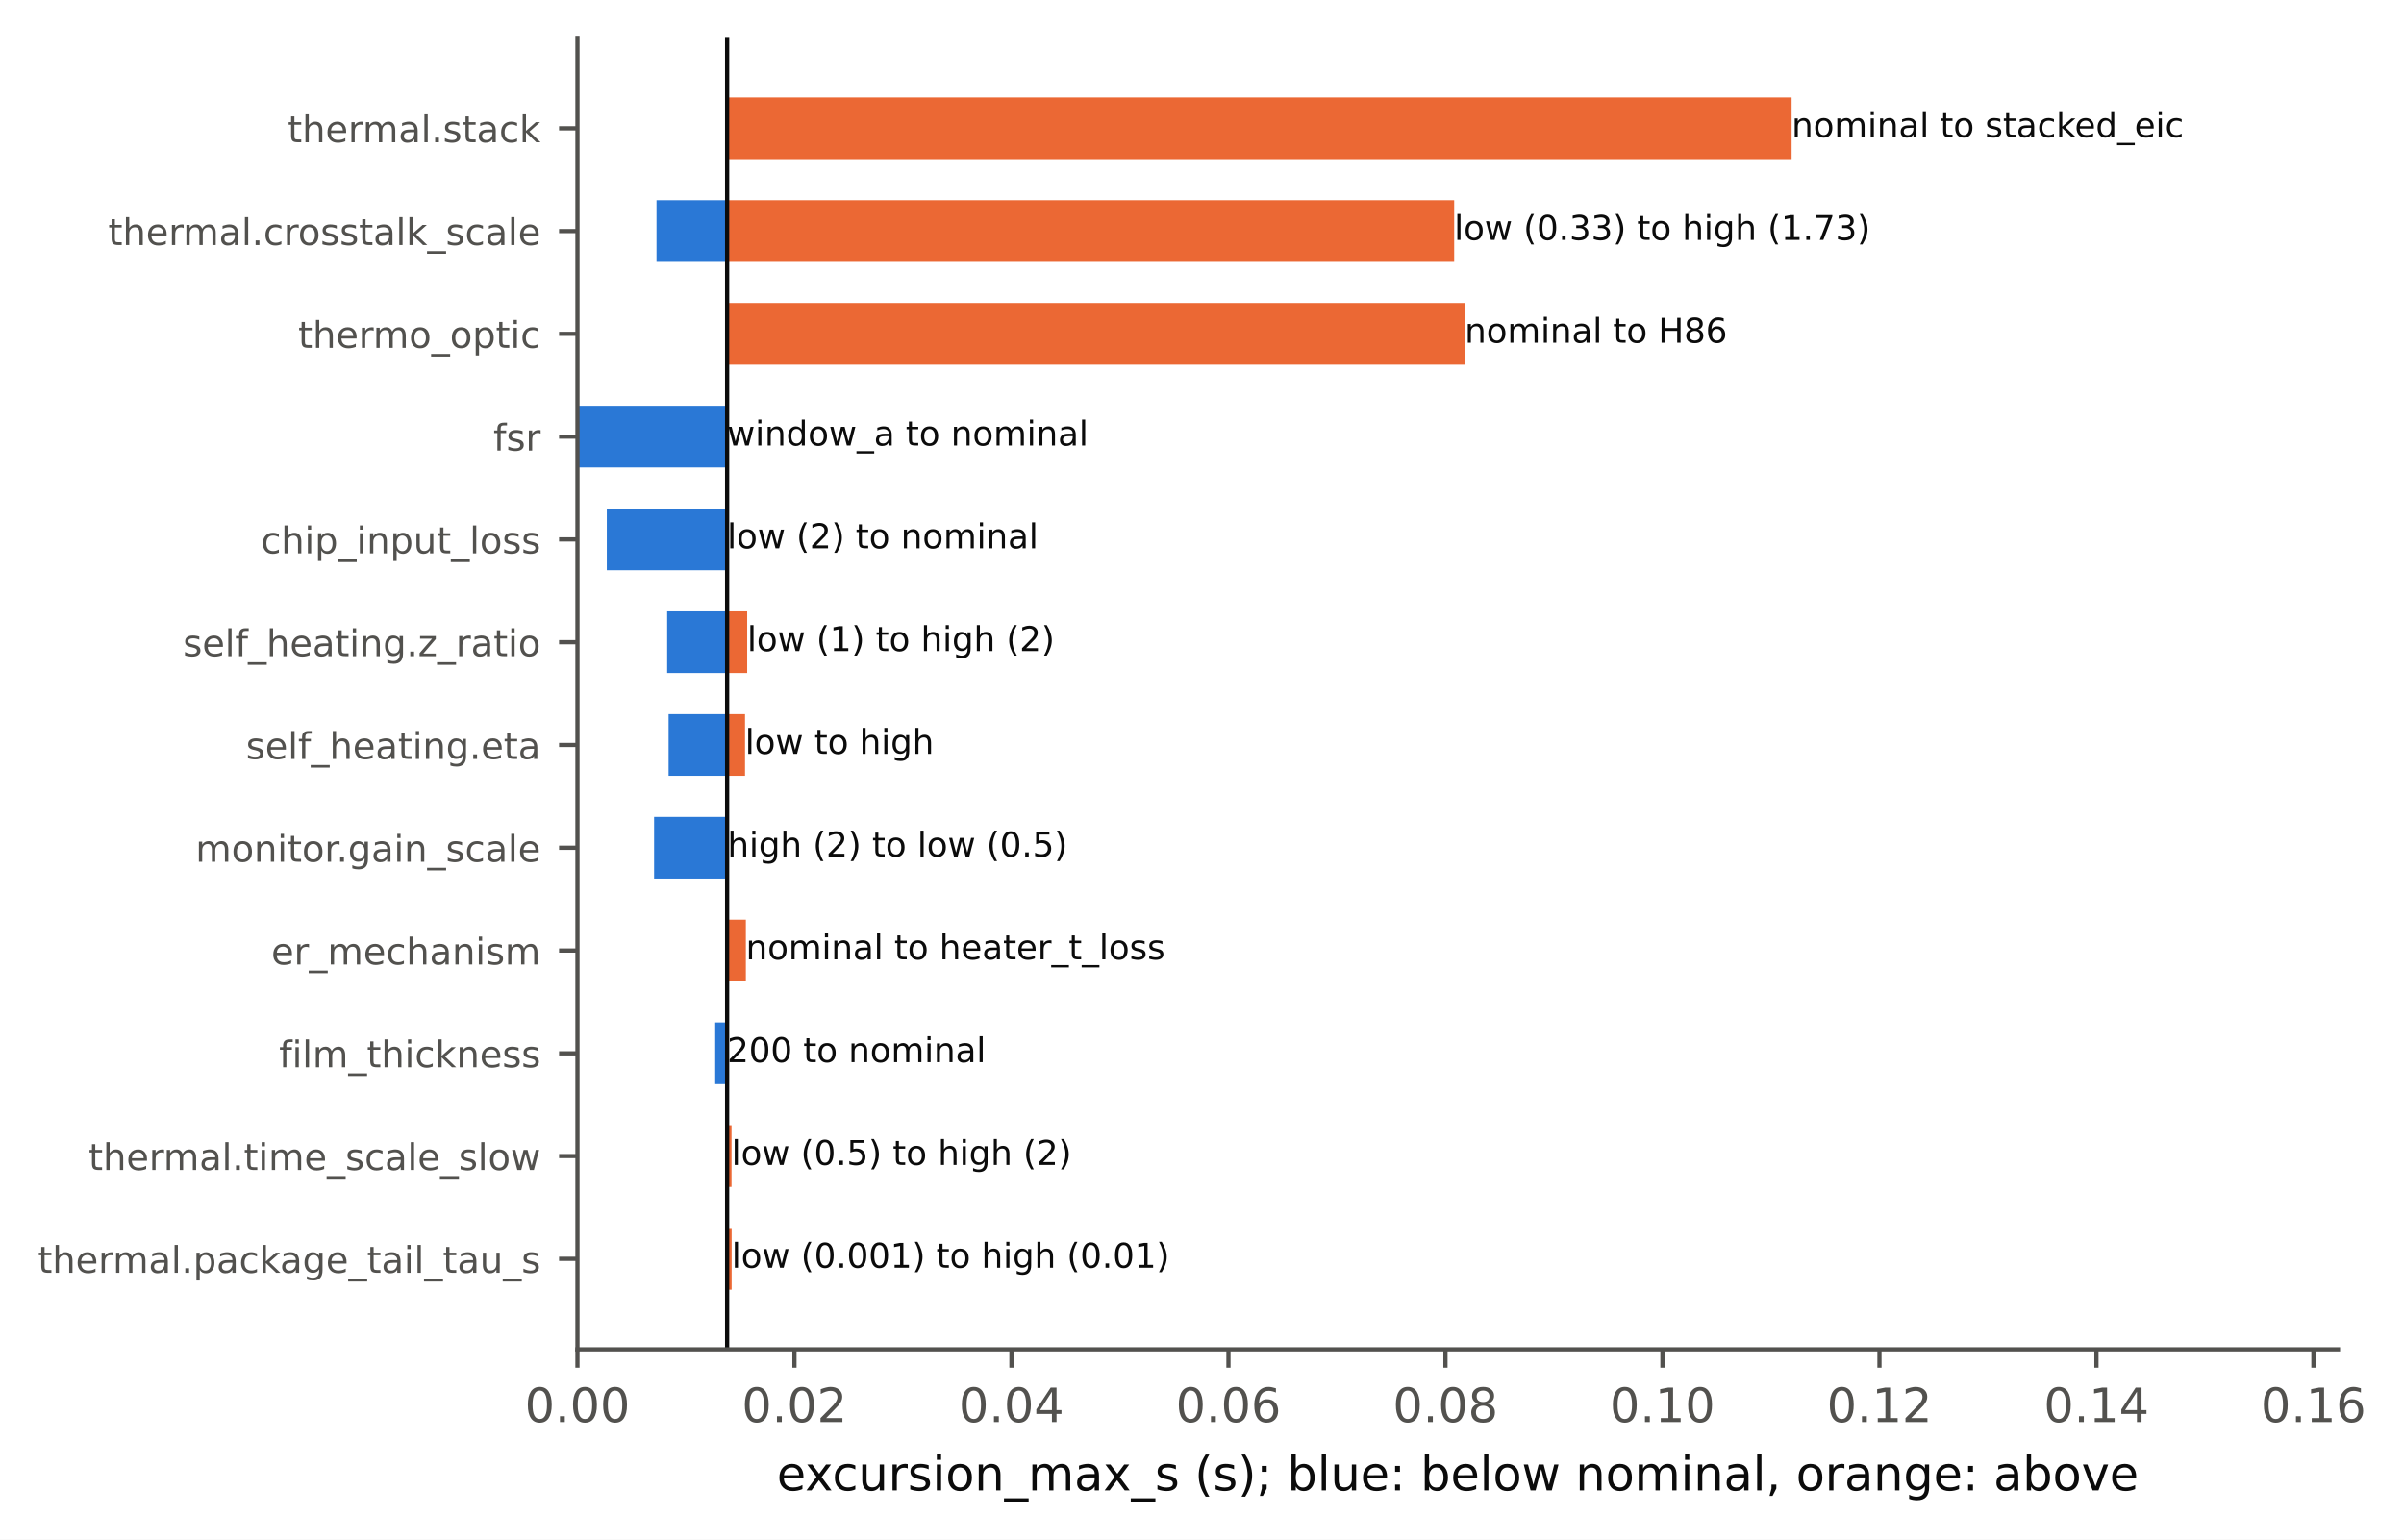
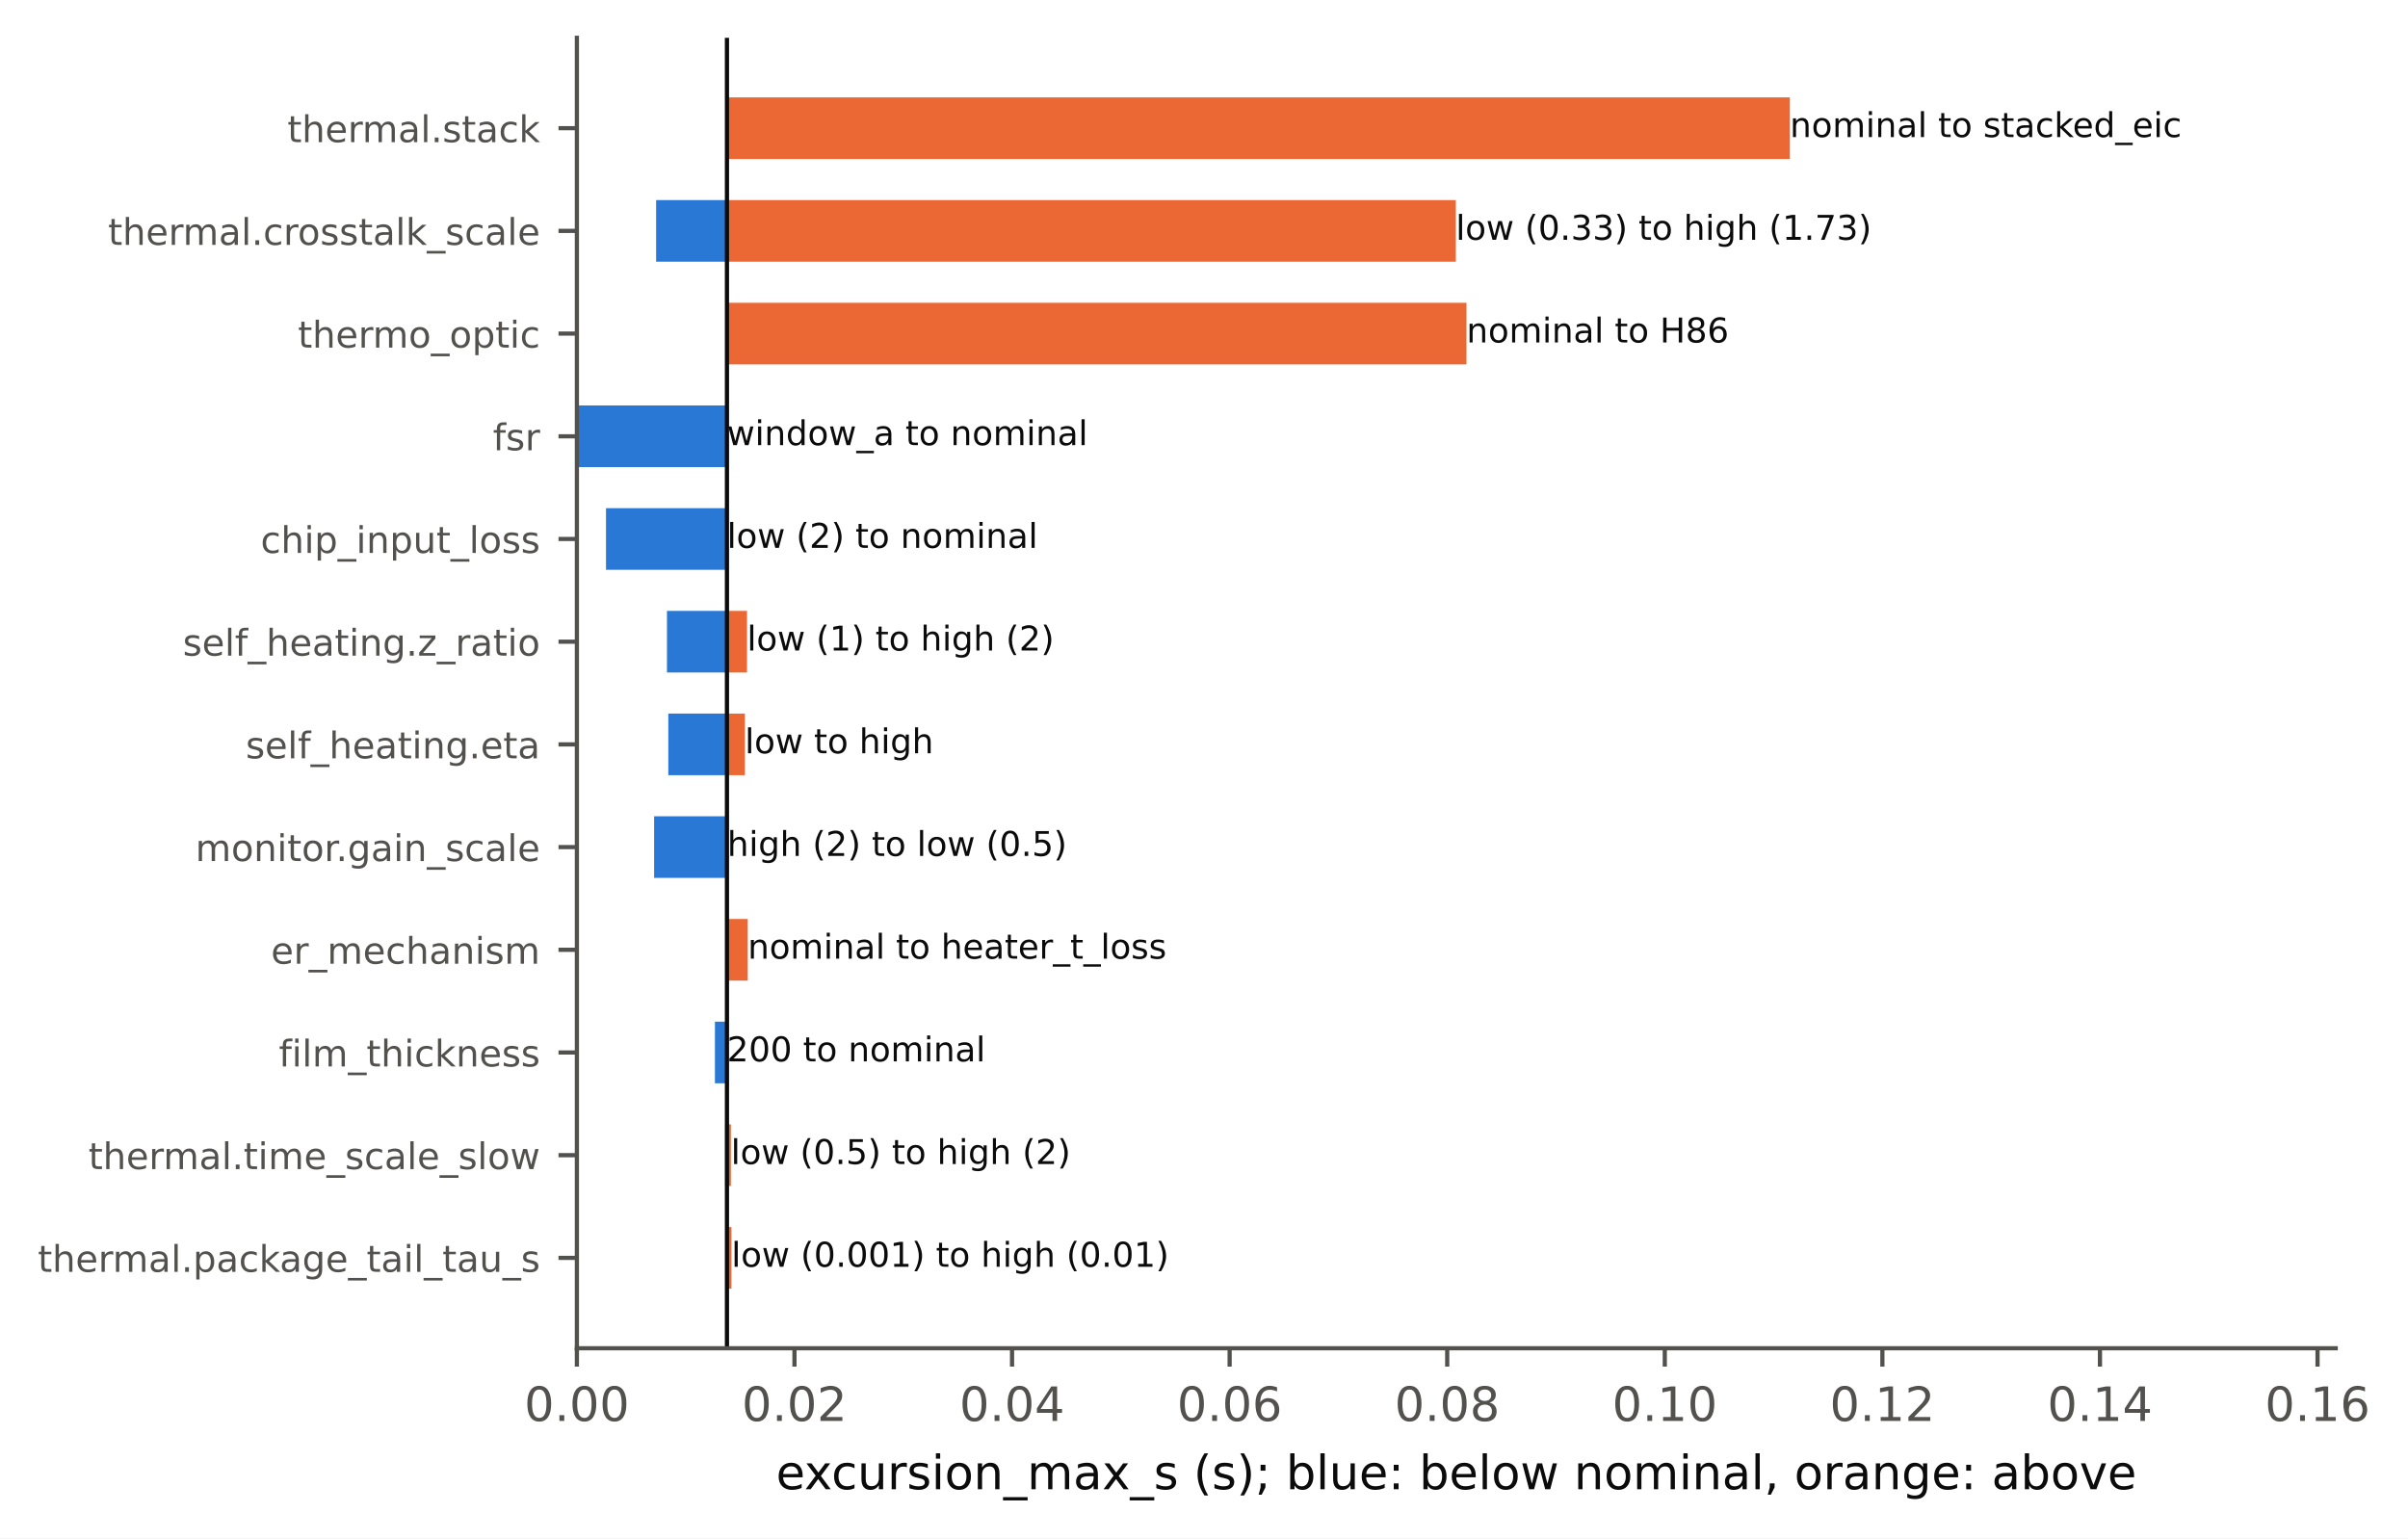
- <svg xmlns="http://www.w3.org/2000/svg" xmlns:xlink="http://www.w3.org/1999/xlink" width="457.169pt" height="292.881pt" viewBox="0 0 457.169 292.881" version="1.1">
+ <svg xmlns="http://www.w3.org/2000/svg" xmlns:xlink="http://www.w3.org/1999/xlink" width="458.377pt" height="292.881pt" viewBox="0 0 458.377 292.881" version="1.1">
  <defs>
    <style type="text/css">*{stroke-linejoin: round; stroke-linecap: butt}</style>
  </defs>
  <g id="figure_1">
    <g id="patch_1">
-       <path d="M 0 292.881  L 457.169 292.881  L 457.169 0  L 0 0  z " style="fill: #ffffff" />
+       <path d="M 0 292.881  L 458.377 292.881  L 458.377 0  L 0 0  z " style="fill: #ffffff" />
    </g>
    <g id="axes_1">
      <g id="patch_2">
        <path d="M 109.815 256.68  L 444.615 256.68  L 444.615 7.2  L 109.815 7.2  z " style="fill: #ffffff" />
      </g>
      <g id="patch_3">
-         <path d="M 138.278 18.54  L 138.278 18.54  L 138.278 30.271  L 138.278 30.271  z " clip-path="url(#p7b5e3cdd35)" style="fill: #2a78d6" />
+         <path d="M 138.38 18.54  L 138.38 18.54  L 138.38 30.271  L 138.38 30.271  z " clip-path="url(#p7b5e3cdd35)" style="fill: #2a78d6" />
      </g>
      <g id="patch_4">
-         <path d="M 138.278 18.54  L 340.711 18.54  L 340.711 30.271  L 138.278 30.271  z " clip-path="url(#p7b5e3cdd35)" style="fill: #eb6834" />
+         <path d="M 138.38 18.54  L 340.711 18.54  L 340.711 30.271  L 138.38 30.271  z " clip-path="url(#p7b5e3cdd35)" style="fill: #eb6834" />
      </g>
      <g id="patch_5">
-         <path d="M 124.848 38.092  L 138.278 38.092  L 138.278 49.823  L 124.848 49.823  z " clip-path="url(#p7b5e3cdd35)" style="fill: #2a78d6" />
+         <path d="M 124.897 38.092  L 138.38 38.092  L 138.38 49.823  L 124.897 49.823  z " clip-path="url(#p7b5e3cdd35)" style="fill: #2a78d6" />
      </g>
      <g id="patch_6">
-         <path d="M 138.278 38.092  L 276.541 38.092  L 276.541 49.823  L 138.278 49.823  z " clip-path="url(#p7b5e3cdd35)" style="fill: #eb6834" />
+         <path d="M 138.38 38.092  L 277.112 38.092  L 277.112 49.823  L 138.38 49.823  z " clip-path="url(#p7b5e3cdd35)" style="fill: #eb6834" />
      </g>
      <g id="patch_7">
-         <path d="M 138.278 57.643  L 138.278 57.643  L 138.278 69.374  L 138.278 69.374  z " clip-path="url(#p7b5e3cdd35)" style="fill: #2a78d6" />
+         <path d="M 138.38 57.643  L 138.38 57.643  L 138.38 69.374  L 138.38 69.374  z " clip-path="url(#p7b5e3cdd35)" style="fill: #2a78d6" />
      </g>
      <g id="patch_8">
-         <path d="M 138.278 57.643  L 278.543 57.643  L 278.543 69.374  L 138.278 69.374  z " clip-path="url(#p7b5e3cdd35)" style="fill: #eb6834" />
+         <path d="M 138.38 57.643  L 279.152 57.643  L 279.152 69.374  L 138.38 69.374  z " clip-path="url(#p7b5e3cdd35)" style="fill: #eb6834" />
      </g>
      <g id="patch_9">
-         <path d="M 109.815 77.195  L 138.278 77.195  L 138.278 88.926  L 109.815 88.926  z " clip-path="url(#p7b5e3cdd35)" style="fill: #2a78d6" />
+         <path d="M 109.815 77.195  L 138.38 77.195  L 138.38 88.926  L 109.815 88.926  z " clip-path="url(#p7b5e3cdd35)" style="fill: #2a78d6" />
      </g>
      <g id="patch_10">
-         <path d="M 138.278 77.195  L 138.278 77.195  L 138.278 88.926  L 138.278 88.926  z " clip-path="url(#p7b5e3cdd35)" style="fill: #eb6834" />
+         <path d="M 138.38 77.195  L 138.38 77.195  L 138.38 88.926  L 138.38 88.926  z " clip-path="url(#p7b5e3cdd35)" style="fill: #eb6834" />
      </g>
      <g id="patch_11">
-         <path d="M 115.396 96.747  L 138.278 96.747  L 138.278 108.478  L 115.396 108.478  z " clip-path="url(#p7b5e3cdd35)" style="fill: #2a78d6" />
+         <path d="M 115.358 96.747  L 138.38 96.747  L 138.38 108.478  L 115.358 108.478  z " clip-path="url(#p7b5e3cdd35)" style="fill: #2a78d6" />
      </g>
      <g id="patch_12">
-         <path d="M 138.278 96.747  L 138.278 96.747  L 138.278 108.478  L 138.278 108.478  z " clip-path="url(#p7b5e3cdd35)" style="fill: #eb6834" />
+         <path d="M 138.38 96.747  L 138.38 96.747  L 138.38 108.478  L 138.38 108.478  z " clip-path="url(#p7b5e3cdd35)" style="fill: #eb6834" />
      </g>
      <g id="patch_13">
-         <path d="M 126.876 116.299  L 138.278 116.299  L 138.278 128.03  L 126.876 128.03  z " clip-path="url(#p7b5e3cdd35)" style="fill: #2a78d6" />
+         <path d="M 126.962 116.299  L 138.38 116.299  L 138.38 128.03  L 126.962 128.03  z " clip-path="url(#p7b5e3cdd35)" style="fill: #2a78d6" />
      </g>
      <g id="patch_14">
-         <path d="M 138.278 116.299  L 142.091 116.299  L 142.091 128.03  L 138.278 128.03  z " clip-path="url(#p7b5e3cdd35)" style="fill: #eb6834" />
+         <path d="M 138.38 116.299  L 142.195 116.299  L 142.195 128.03  L 138.38 128.03  z " clip-path="url(#p7b5e3cdd35)" style="fill: #eb6834" />
      </g>
      <g id="patch_15">
-         <path d="M 127.149 135.85  L 138.278 135.85  L 138.278 147.581  L 127.149 147.581  z " clip-path="url(#p7b5e3cdd35)" style="fill: #2a78d6" />
+         <path d="M 127.214 135.85  L 138.38 135.85  L 138.38 147.581  L 127.214 147.581  z " clip-path="url(#p7b5e3cdd35)" style="fill: #2a78d6" />
      </g>
      <g id="patch_16">
-         <path d="M 138.278 135.85  L 141.683 135.85  L 141.683 147.581  L 138.278 147.581  z " clip-path="url(#p7b5e3cdd35)" style="fill: #eb6834" />
+         <path d="M 138.38 135.85  L 141.787 135.85  L 141.787 147.581  L 138.38 147.581  z " clip-path="url(#p7b5e3cdd35)" style="fill: #eb6834" />
      </g>
      <g id="patch_17">
-         <path d="M 124.39 155.402  L 138.278 155.402  L 138.278 167.133  L 124.39 167.133  z " clip-path="url(#p7b5e3cdd35)" style="fill: #2a78d6" />
+         <path d="M 124.516 155.402  L 138.38 155.402  L 138.38 167.133  L 124.516 167.133  z " clip-path="url(#p7b5e3cdd35)" style="fill: #2a78d6" />
      </g>
      <g id="patch_18">
-         <path d="M 138.278 155.402  L 138.334 155.402  L 138.334 167.133  L 138.278 167.133  z " clip-path="url(#p7b5e3cdd35)" style="fill: #eb6834" />
+         <path d="M 138.38 155.402  L 138.422 155.402  L 138.422 167.133  L 138.38 167.133  z " clip-path="url(#p7b5e3cdd35)" style="fill: #eb6834" />
      </g>
      <g id="patch_19">
-         <path d="M 138.278 174.954  L 138.278 174.954  L 138.278 186.685  L 138.278 186.685  z " clip-path="url(#p7b5e3cdd35)" style="fill: #2a78d6" />
+         <path d="M 138.38 174.954  L 138.38 174.954  L 138.38 186.685  L 138.38 186.685  z " clip-path="url(#p7b5e3cdd35)" style="fill: #2a78d6" />
      </g>
      <g id="patch_20">
-         <path d="M 138.278 174.954  L 141.84 174.954  L 141.84 186.685  L 138.278 186.685  z " clip-path="url(#p7b5e3cdd35)" style="fill: #eb6834" />
+         <path d="M 138.38 174.954  L 142.336 174.954  L 142.336 186.685  L 138.38 186.685  z " clip-path="url(#p7b5e3cdd35)" style="fill: #eb6834" />
      </g>
      <g id="patch_21">
-         <path d="M 136.011 194.506  L 138.278 194.506  L 138.278 206.237  L 136.011 206.237  z " clip-path="url(#p7b5e3cdd35)" style="fill: #2a78d6" />
+         <path d="M 136.09 194.506  L 138.38 194.506  L 138.38 206.237  L 136.09 206.237  z " clip-path="url(#p7b5e3cdd35)" style="fill: #2a78d6" />
      </g>
      <g id="patch_22">
-         <path d="M 138.278 194.506  L 138.278 194.506  L 138.278 206.237  L 138.278 206.237  z " clip-path="url(#p7b5e3cdd35)" style="fill: #eb6834" />
+         <path d="M 138.38 194.506  L 138.38 194.506  L 138.38 206.237  L 138.38 206.237  z " clip-path="url(#p7b5e3cdd35)" style="fill: #eb6834" />
      </g>
      <g id="patch_23">
-         <path d="M 137.926 214.057  L 138.278 214.057  L 138.278 225.788  L 137.926 225.788  z " clip-path="url(#p7b5e3cdd35)" style="fill: #2a78d6" />
+         <path d="M 138.045 214.057  L 138.38 214.057  L 138.38 225.788  L 138.045 225.788  z " clip-path="url(#p7b5e3cdd35)" style="fill: #2a78d6" />
      </g>
      <g id="patch_24">
-         <path d="M 138.278 214.057  L 139.114 214.057  L 139.114 225.788  L 138.278 225.788  z " clip-path="url(#p7b5e3cdd35)" style="fill: #eb6834" />
+         <path d="M 138.38 214.057  L 139.13 214.057  L 139.13 225.788  L 138.38 225.788  z " clip-path="url(#p7b5e3cdd35)" style="fill: #eb6834" />
      </g>
      <g id="patch_25">
-         <path d="M 138.157 233.609  L 138.278 233.609  L 138.278 245.34  L 138.157 245.34  z " clip-path="url(#p7b5e3cdd35)" style="fill: #2a78d6" />
+         <path d="M 138.244 233.609  L 138.38 233.609  L 138.38 245.34  L 138.244 245.34  z " clip-path="url(#p7b5e3cdd35)" style="fill: #2a78d6" />
      </g>
      <g id="patch_26">
-         <path d="M 138.278 233.609  L 139.135 233.609  L 139.135 245.34  L 138.278 245.34  z " clip-path="url(#p7b5e3cdd35)" style="fill: #eb6834" />
+         <path d="M 138.38 233.609  L 139.23 233.609  L 139.23 245.34  L 138.38 245.34  z " clip-path="url(#p7b5e3cdd35)" style="fill: #eb6834" />
      </g>
      <g id="matplotlib.axis_1">
        <g id="xtick_1">
          <g id="line2d_1">
            <defs>
              <path id="mea197eaf9c" d="M 0 0  L 0 3.5  " style="stroke: #52514e; stroke-width: 0.8" />
            </defs>
            <g>
              <use xlink:href="#mea197eaf9c" x="109.815" y="256.68" style="fill: #52514e; stroke: #52514e; stroke-width: 0.8" />
            </g>
          </g>
          <g id="text_1">
            <text style="font-size: 9px; font-family: 'DejaVu Sans', 'Bitstream Vera Sans', 'Computer Modern Sans Serif', 'Lucida Grande', 'Verdana', 'Geneva', 'Lucid', 'Arial', 'Helvetica', 'Avant Garde', sans-serif; text-anchor: middle; fill: #52514e" x="109.815" y="270.518" transform="rotate(-0 109.8145 270.5179)">0.00</text>
          </g>
        </g>
        <g id="xtick_2">
          <g id="line2d_2">
            <g>
-               <use xlink:href="#mea197eaf9c" x="151.081" y="256.68" style="fill: #52514e; stroke: #52514e; stroke-width: 0.8" />
+               <use xlink:href="#mea197eaf9c" x="151.232" y="256.68" style="fill: #52514e; stroke: #52514e; stroke-width: 0.8" />
            </g>
          </g>
          <g id="text_2">
-             <text style="font-size: 9px; font-family: 'DejaVu Sans', 'Bitstream Vera Sans', 'Computer Modern Sans Serif', 'Lucida Grande', 'Verdana', 'Geneva', 'Lucid', 'Arial', 'Helvetica', 'Avant Garde', sans-serif; text-anchor: middle; fill: #52514e" x="151.081" y="270.518" transform="rotate(-0 151.0814 270.5179)">0.02</text>
+             <text style="font-size: 9px; font-family: 'DejaVu Sans', 'Bitstream Vera Sans', 'Computer Modern Sans Serif', 'Lucida Grande', 'Verdana', 'Geneva', 'Lucid', 'Arial', 'Helvetica', 'Avant Garde', sans-serif; text-anchor: middle; fill: #52514e" x="151.232" y="270.518" transform="rotate(-0 151.2324 270.5179)">0.02</text>
          </g>
        </g>
        <g id="xtick_3">
          <g id="line2d_3">
            <g>
-               <use xlink:href="#mea197eaf9c" x="192.348" y="256.68" style="fill: #52514e; stroke: #52514e; stroke-width: 0.8" />
+               <use xlink:href="#mea197eaf9c" x="192.65" y="256.68" style="fill: #52514e; stroke: #52514e; stroke-width: 0.8" />
            </g>
          </g>
          <g id="text_3">
-             <text style="font-size: 9px; font-family: 'DejaVu Sans', 'Bitstream Vera Sans', 'Computer Modern Sans Serif', 'Lucida Grande', 'Verdana', 'Geneva', 'Lucid', 'Arial', 'Helvetica', 'Avant Garde', sans-serif; text-anchor: middle; fill: #52514e" x="192.348" y="270.518" transform="rotate(-0 192.3483 270.5179)">0.04</text>
+             <text style="font-size: 9px; font-family: 'DejaVu Sans', 'Bitstream Vera Sans', 'Computer Modern Sans Serif', 'Lucida Grande', 'Verdana', 'Geneva', 'Lucid', 'Arial', 'Helvetica', 'Avant Garde', sans-serif; text-anchor: middle; fill: #52514e" x="192.65" y="270.518" transform="rotate(-0 192.6503 270.5179)">0.04</text>
          </g>
        </g>
        <g id="xtick_4">
          <g id="line2d_4">
            <g>
-               <use xlink:href="#mea197eaf9c" x="233.615" y="256.68" style="fill: #52514e; stroke: #52514e; stroke-width: 0.8" />
+               <use xlink:href="#mea197eaf9c" x="234.068" y="256.68" style="fill: #52514e; stroke: #52514e; stroke-width: 0.8" />
            </g>
          </g>
          <g id="text_4">
-             <text style="font-size: 9px; font-family: 'DejaVu Sans', 'Bitstream Vera Sans', 'Computer Modern Sans Serif', 'Lucida Grande', 'Verdana', 'Geneva', 'Lucid', 'Arial', 'Helvetica', 'Avant Garde', sans-serif; text-anchor: middle; fill: #52514e" x="233.615" y="270.518" transform="rotate(-0 233.6152 270.5179)">0.06</text>
+             <text style="font-size: 9px; font-family: 'DejaVu Sans', 'Bitstream Vera Sans', 'Computer Modern Sans Serif', 'Lucida Grande', 'Verdana', 'Geneva', 'Lucid', 'Arial', 'Helvetica', 'Avant Garde', sans-serif; text-anchor: middle; fill: #52514e" x="234.068" y="270.518" transform="rotate(-0 234.0683 270.5179)">0.06</text>
          </g>
        </g>
        <g id="xtick_5">
          <g id="line2d_5">
            <g>
-               <use xlink:href="#mea197eaf9c" x="274.882" y="256.68" style="fill: #52514e; stroke: #52514e; stroke-width: 0.8" />
+               <use xlink:href="#mea197eaf9c" x="275.486" y="256.68" style="fill: #52514e; stroke: #52514e; stroke-width: 0.8" />
            </g>
          </g>
          <g id="text_5">
-             <text style="font-size: 9px; font-family: 'DejaVu Sans', 'Bitstream Vera Sans', 'Computer Modern Sans Serif', 'Lucida Grande', 'Verdana', 'Geneva', 'Lucid', 'Arial', 'Helvetica', 'Avant Garde', sans-serif; text-anchor: middle; fill: #52514e" x="274.882" y="270.518" transform="rotate(-0 274.8821 270.5179)">0.08</text>
+             <text style="font-size: 9px; font-family: 'DejaVu Sans', 'Bitstream Vera Sans', 'Computer Modern Sans Serif', 'Lucida Grande', 'Verdana', 'Geneva', 'Lucid', 'Arial', 'Helvetica', 'Avant Garde', sans-serif; text-anchor: middle; fill: #52514e" x="275.486" y="270.518" transform="rotate(-0 275.4862 270.5179)">0.08</text>
          </g>
        </g>
        <g id="xtick_6">
          <g id="line2d_6">
            <g>
-               <use xlink:href="#mea197eaf9c" x="316.149" y="256.68" style="fill: #52514e; stroke: #52514e; stroke-width: 0.8" />
+               <use xlink:href="#mea197eaf9c" x="316.904" y="256.68" style="fill: #52514e; stroke: #52514e; stroke-width: 0.8" />
            </g>
          </g>
          <g id="text_6">
-             <text style="font-size: 9px; font-family: 'DejaVu Sans', 'Bitstream Vera Sans', 'Computer Modern Sans Serif', 'Lucida Grande', 'Verdana', 'Geneva', 'Lucid', 'Arial', 'Helvetica', 'Avant Garde', sans-serif; text-anchor: middle; fill: #52514e" x="316.149" y="270.518" transform="rotate(-0 316.149 270.5179)">0.10</text>
+             <text style="font-size: 9px; font-family: 'DejaVu Sans', 'Bitstream Vera Sans', 'Computer Modern Sans Serif', 'Lucida Grande', 'Verdana', 'Geneva', 'Lucid', 'Arial', 'Helvetica', 'Avant Garde', sans-serif; text-anchor: middle; fill: #52514e" x="316.904" y="270.518" transform="rotate(-0 316.9041 270.5179)">0.10</text>
          </g>
        </g>
        <g id="xtick_7">
          <g id="line2d_7">
            <g>
-               <use xlink:href="#mea197eaf9c" x="357.416" y="256.68" style="fill: #52514e; stroke: #52514e; stroke-width: 0.8" />
+               <use xlink:href="#mea197eaf9c" x="358.322" y="256.68" style="fill: #52514e; stroke: #52514e; stroke-width: 0.8" />
            </g>
          </g>
          <g id="text_7">
-             <text style="font-size: 9px; font-family: 'DejaVu Sans', 'Bitstream Vera Sans', 'Computer Modern Sans Serif', 'Lucida Grande', 'Verdana', 'Geneva', 'Lucid', 'Arial', 'Helvetica', 'Avant Garde', sans-serif; text-anchor: middle; fill: #52514e" x="357.416" y="270.518" transform="rotate(-0 357.4159 270.5179)">0.12</text>
+             <text style="font-size: 9px; font-family: 'DejaVu Sans', 'Bitstream Vera Sans', 'Computer Modern Sans Serif', 'Lucida Grande', 'Verdana', 'Geneva', 'Lucid', 'Arial', 'Helvetica', 'Avant Garde', sans-serif; text-anchor: middle; fill: #52514e" x="358.322" y="270.518" transform="rotate(-0 358.322 270.5179)">0.12</text>
          </g>
        </g>
        <g id="xtick_8">
          <g id="line2d_8">
            <g>
-               <use xlink:href="#mea197eaf9c" x="398.683" y="256.68" style="fill: #52514e; stroke: #52514e; stroke-width: 0.8" />
+               <use xlink:href="#mea197eaf9c" x="399.74" y="256.68" style="fill: #52514e; stroke: #52514e; stroke-width: 0.8" />
            </g>
          </g>
          <g id="text_8">
-             <text style="font-size: 9px; font-family: 'DejaVu Sans', 'Bitstream Vera Sans', 'Computer Modern Sans Serif', 'Lucida Grande', 'Verdana', 'Geneva', 'Lucid', 'Arial', 'Helvetica', 'Avant Garde', sans-serif; text-anchor: middle; fill: #52514e" x="398.683" y="270.518" transform="rotate(-0 398.6828 270.5179)">0.14</text>
+             <text style="font-size: 9px; font-family: 'DejaVu Sans', 'Bitstream Vera Sans', 'Computer Modern Sans Serif', 'Lucida Grande', 'Verdana', 'Geneva', 'Lucid', 'Arial', 'Helvetica', 'Avant Garde', sans-serif; text-anchor: middle; fill: #52514e" x="399.74" y="270.518" transform="rotate(-0 399.7399 270.5179)">0.14</text>
          </g>
        </g>
        <g id="xtick_9">
          <g id="line2d_9">
            <g>
-               <use xlink:href="#mea197eaf9c" x="439.95" y="256.68" style="fill: #52514e; stroke: #52514e; stroke-width: 0.8" />
+               <use xlink:href="#mea197eaf9c" x="441.158" y="256.68" style="fill: #52514e; stroke: #52514e; stroke-width: 0.8" />
            </g>
          </g>
          <g id="text_9">
-             <text style="font-size: 9px; font-family: 'DejaVu Sans', 'Bitstream Vera Sans', 'Computer Modern Sans Serif', 'Lucida Grande', 'Verdana', 'Geneva', 'Lucid', 'Arial', 'Helvetica', 'Avant Garde', sans-serif; text-anchor: middle; fill: #52514e" x="439.95" y="270.518" transform="rotate(-0 439.9497 270.5179)">0.16</text>
+             <text style="font-size: 9px; font-family: 'DejaVu Sans', 'Bitstream Vera Sans', 'Computer Modern Sans Serif', 'Lucida Grande', 'Verdana', 'Geneva', 'Lucid', 'Arial', 'Helvetica', 'Avant Garde', sans-serif; text-anchor: middle; fill: #52514e" x="441.158" y="270.518" transform="rotate(-0 441.1578 270.5179)">0.16</text>
          </g>
        </g>
        <g id="text_10">
          <text style="font-size: 9px; font-family: 'DejaVu Sans', 'Bitstream Vera Sans', 'Computer Modern Sans Serif', 'Lucida Grande', 'Verdana', 'Geneva', 'Lucid', 'Arial', 'Helvetica', 'Avant Garde', sans-serif; text-anchor: middle; fill: #0b0b0b" x="277.215" y="283.519" transform="rotate(-0 277.2145 283.5186)">excursion_max_s (s); blue: below nominal, orange: above</text>
        </g>
      </g>
      <g id="matplotlib.axis_2">
        <g id="ytick_1">
          <g id="line2d_10">
            <defs>
              <path id="m9e3dfb3ebb" d="M 0 0  L -3.5 0  " style="stroke: #52514e; stroke-width: 0.8" />
            </defs>
            <g>
              <use xlink:href="#m9e3dfb3ebb" x="109.815" y="24.406" style="fill: #52514e; stroke: #52514e; stroke-width: 0.8" />
            </g>
          </g>
          <g id="text_11">
            <text style="font-size: 7px; font-family: 'DejaVu Sans', 'Bitstream Vera Sans', 'Computer Modern Sans Serif', 'Lucida Grande', 'Verdana', 'Geneva', 'Lucid', 'Arial', 'Helvetica', 'Avant Garde', sans-serif; text-anchor: end; fill: #52514e" x="102.815" y="27.065" transform="rotate(-0 102.8145 27.06497)">thermal.stack</text>
          </g>
        </g>
        <g id="ytick_2">
          <g id="line2d_11">
            <g>
              <use xlink:href="#m9e3dfb3ebb" x="109.815" y="43.957" style="fill: #52514e; stroke: #52514e; stroke-width: 0.8" />
            </g>
          </g>
          <g id="text_12">
            <text style="font-size: 7px; font-family: 'DejaVu Sans', 'Bitstream Vera Sans', 'Computer Modern Sans Serif', 'Lucida Grande', 'Verdana', 'Geneva', 'Lucid', 'Arial', 'Helvetica', 'Avant Garde', sans-serif; text-anchor: end; fill: #52514e" x="102.815" y="46.617" transform="rotate(-0 102.8145 46.61669)">thermal.crosstalk_scale</text>
          </g>
        </g>
        <g id="ytick_3">
          <g id="line2d_12">
            <g>
              <use xlink:href="#m9e3dfb3ebb" x="109.815" y="63.509" style="fill: #52514e; stroke: #52514e; stroke-width: 0.8" />
            </g>
          </g>
          <g id="text_13">
            <text style="font-size: 7px; font-family: 'DejaVu Sans', 'Bitstream Vera Sans', 'Computer Modern Sans Serif', 'Lucida Grande', 'Verdana', 'Geneva', 'Lucid', 'Arial', 'Helvetica', 'Avant Garde', sans-serif; text-anchor: end; fill: #52514e" x="102.815" y="66.168" transform="rotate(-0 102.8145 66.16842)">thermo_optic</text>
          </g>
        </g>
        <g id="ytick_4">
          <g id="line2d_13">
            <g>
              <use xlink:href="#m9e3dfb3ebb" x="109.815" y="83.061" style="fill: #52514e; stroke: #52514e; stroke-width: 0.8" />
            </g>
          </g>
          <g id="text_14">
            <text style="font-size: 7px; font-family: 'DejaVu Sans', 'Bitstream Vera Sans', 'Computer Modern Sans Serif', 'Lucida Grande', 'Verdana', 'Geneva', 'Lucid', 'Arial', 'Helvetica', 'Avant Garde', sans-serif; text-anchor: end; fill: #52514e" x="102.815" y="85.72" transform="rotate(-0 102.8145 85.72014)">fsr</text>
          </g>
        </g>
        <g id="ytick_5">
          <g id="line2d_14">
            <g>
              <use xlink:href="#m9e3dfb3ebb" x="109.815" y="102.612" style="fill: #52514e; stroke: #52514e; stroke-width: 0.8" />
            </g>
          </g>
          <g id="text_15">
            <text style="font-size: 7px; font-family: 'DejaVu Sans', 'Bitstream Vera Sans', 'Computer Modern Sans Serif', 'Lucida Grande', 'Verdana', 'Geneva', 'Lucid', 'Arial', 'Helvetica', 'Avant Garde', sans-serif; text-anchor: end; fill: #52514e" x="102.815" y="105.272" transform="rotate(-0 102.8145 105.2719)">chip_input_loss</text>
          </g>
        </g>
        <g id="ytick_6">
          <g id="line2d_15">
            <g>
              <use xlink:href="#m9e3dfb3ebb" x="109.815" y="122.164" style="fill: #52514e; stroke: #52514e; stroke-width: 0.8" />
            </g>
          </g>
          <g id="text_16">
            <text style="font-size: 7px; font-family: 'DejaVu Sans', 'Bitstream Vera Sans', 'Computer Modern Sans Serif', 'Lucida Grande', 'Verdana', 'Geneva', 'Lucid', 'Arial', 'Helvetica', 'Avant Garde', sans-serif; text-anchor: end; fill: #52514e" x="102.815" y="124.824" transform="rotate(-0 102.8145 124.8236)">self_heating.z_ratio</text>
          </g>
        </g>
        <g id="ytick_7">
          <g id="line2d_16">
            <g>
              <use xlink:href="#m9e3dfb3ebb" x="109.815" y="141.716" style="fill: #52514e; stroke: #52514e; stroke-width: 0.8" />
            </g>
          </g>
          <g id="text_17">
            <text style="font-size: 7px; font-family: 'DejaVu Sans', 'Bitstream Vera Sans', 'Computer Modern Sans Serif', 'Lucida Grande', 'Verdana', 'Geneva', 'Lucid', 'Arial', 'Helvetica', 'Avant Garde', sans-serif; text-anchor: end; fill: #52514e" x="102.815" y="144.375" transform="rotate(-0 102.8145 144.3753)">self_heating.eta</text>
          </g>
        </g>
        <g id="ytick_8">
          <g id="line2d_17">
            <g>
              <use xlink:href="#m9e3dfb3ebb" x="109.815" y="161.268" style="fill: #52514e; stroke: #52514e; stroke-width: 0.8" />
            </g>
          </g>
          <g id="text_18">
            <text style="font-size: 7px; font-family: 'DejaVu Sans', 'Bitstream Vera Sans', 'Computer Modern Sans Serif', 'Lucida Grande', 'Verdana', 'Geneva', 'Lucid', 'Arial', 'Helvetica', 'Avant Garde', sans-serif; text-anchor: end; fill: #52514e" x="102.815" y="163.927" transform="rotate(-0 102.8145 163.927)">monitor.gain_scale</text>
          </g>
        </g>
        <g id="ytick_9">
          <g id="line2d_18">
            <g>
              <use xlink:href="#m9e3dfb3ebb" x="109.815" y="180.819" style="fill: #52514e; stroke: #52514e; stroke-width: 0.8" />
            </g>
          </g>
          <g id="text_19">
            <text style="font-size: 7px; font-family: 'DejaVu Sans', 'Bitstream Vera Sans', 'Computer Modern Sans Serif', 'Lucida Grande', 'Verdana', 'Geneva', 'Lucid', 'Arial', 'Helvetica', 'Avant Garde', sans-serif; text-anchor: end; fill: #52514e" x="102.815" y="183.479" transform="rotate(-0 102.8145 183.4788)">er_mechanism</text>
          </g>
        </g>
        <g id="ytick_10">
          <g id="line2d_19">
            <g>
              <use xlink:href="#m9e3dfb3ebb" x="109.815" y="200.371" style="fill: #52514e; stroke: #52514e; stroke-width: 0.8" />
            </g>
          </g>
          <g id="text_20">
            <text style="font-size: 7px; font-family: 'DejaVu Sans', 'Bitstream Vera Sans', 'Computer Modern Sans Serif', 'Lucida Grande', 'Verdana', 'Geneva', 'Lucid', 'Arial', 'Helvetica', 'Avant Garde', sans-serif; text-anchor: end; fill: #52514e" x="102.815" y="203.03" transform="rotate(-0 102.8145 203.0305)">film_thickness</text>
          </g>
        </g>
        <g id="ytick_11">
          <g id="line2d_20">
            <g>
              <use xlink:href="#m9e3dfb3ebb" x="109.815" y="219.923" style="fill: #52514e; stroke: #52514e; stroke-width: 0.8" />
            </g>
          </g>
          <g id="text_21">
            <text style="font-size: 7px; font-family: 'DejaVu Sans', 'Bitstream Vera Sans', 'Computer Modern Sans Serif', 'Lucida Grande', 'Verdana', 'Geneva', 'Lucid', 'Arial', 'Helvetica', 'Avant Garde', sans-serif; text-anchor: end; fill: #52514e" x="102.815" y="222.582" transform="rotate(-0 102.8145 222.5822)">thermal.time_scale_slow</text>
          </g>
        </g>
        <g id="ytick_12">
          <g id="line2d_21">
            <g>
              <use xlink:href="#m9e3dfb3ebb" x="109.815" y="239.474" style="fill: #52514e; stroke: #52514e; stroke-width: 0.8" />
            </g>
          </g>
          <g id="text_22">
            <text style="font-size: 7px; font-family: 'DejaVu Sans', 'Bitstream Vera Sans', 'Computer Modern Sans Serif', 'Lucida Grande', 'Verdana', 'Geneva', 'Lucid', 'Arial', 'Helvetica', 'Avant Garde', sans-serif; text-anchor: end; fill: #52514e" x="102.815" y="242.134" transform="rotate(-0 102.8145 242.1339)">thermal.package_tail_tau_s</text>
          </g>
        </g>
      </g>
      <g id="line2d_22">
-         <path d="M 138.278 256.68  L 138.278 7.2  " clip-path="url(#p7b5e3cdd35)" style="fill: none; stroke: #0b0b0b; stroke-width: 0.8; stroke-linecap: square" />
+         <path d="M 138.38 256.68  L 138.38 7.2  " clip-path="url(#p7b5e3cdd35)" style="fill: none; stroke: #0b0b0b; stroke-width: 0.8; stroke-linecap: square" />
      </g>
      <g id="patch_27">
        <path d="M 109.815 256.68  L 109.815 7.2  " style="fill: none; stroke: #52514e; stroke-width: 0.8; stroke-linejoin: miter; stroke-linecap: square" />
      </g>
      <g id="patch_28">
        <path d="M 109.815 256.68  L 444.615 256.68  " style="fill: none; stroke: #52514e; stroke-width: 0.8; stroke-linejoin: miter; stroke-linecap: square" />
      </g>
      <g id="text_23">
        <text style="font-size: 6.5px; font-family: 'DejaVu Sans', 'Bitstream Vera Sans', 'Computer Modern Sans Serif', 'Lucida Grande', 'Verdana', 'Geneva', 'Lucid', 'Arial', 'Helvetica', 'Avant Garde', sans-serif; text-anchor: start; fill: #0b0b0b" x="340.711" y="26.094" transform="rotate(-0 340.7111 26.09425)">  nominal to stacked_eic</text>
      </g>
      <g id="text_24">
-         <text style="font-size: 6.5px; font-family: 'DejaVu Sans', 'Bitstream Vera Sans', 'Computer Modern Sans Serif', 'Lucida Grande', 'Verdana', 'Geneva', 'Lucid', 'Arial', 'Helvetica', 'Avant Garde', sans-serif; text-anchor: start; fill: #0b0b0b" x="276.541" y="45.646" transform="rotate(-0 276.5411 45.64597)">  low (0.33) to high (1.73)</text>
+         <text style="font-size: 6.5px; font-family: 'DejaVu Sans', 'Bitstream Vera Sans', 'Computer Modern Sans Serif', 'Lucida Grande', 'Verdana', 'Geneva', 'Lucid', 'Arial', 'Helvetica', 'Avant Garde', sans-serif; text-anchor: start; fill: #0b0b0b" x="277.112" y="45.646" transform="rotate(-0 277.1118 45.64597)">  low (0.33) to high (1.73)</text>
      </g>
      <g id="text_25">
-         <text style="font-size: 6.5px; font-family: 'DejaVu Sans', 'Bitstream Vera Sans', 'Computer Modern Sans Serif', 'Lucida Grande', 'Verdana', 'Geneva', 'Lucid', 'Arial', 'Helvetica', 'Avant Garde', sans-serif; text-anchor: start; fill: #0b0b0b" x="278.543" y="65.198" transform="rotate(-0 278.5425 65.1977)">  nominal to H86</text>
+         <text style="font-size: 6.5px; font-family: 'DejaVu Sans', 'Bitstream Vera Sans', 'Computer Modern Sans Serif', 'Lucida Grande', 'Verdana', 'Geneva', 'Lucid', 'Arial', 'Helvetica', 'Avant Garde', sans-serif; text-anchor: start; fill: #0b0b0b" x="279.152" y="65.198" transform="rotate(-0 279.1516 65.1977)">  nominal to H86</text>
      </g>
      <g id="text_26">
-         <text style="font-size: 6.5px; font-family: 'DejaVu Sans', 'Bitstream Vera Sans', 'Computer Modern Sans Serif', 'Lucida Grande', 'Verdana', 'Geneva', 'Lucid', 'Arial', 'Helvetica', 'Avant Garde', sans-serif; text-anchor: start; fill: #0b0b0b" x="138.278" y="84.749" transform="rotate(-0 138.2784 84.74942)">  window_a to nominal</text>
+         <text style="font-size: 6.5px; font-family: 'DejaVu Sans', 'Bitstream Vera Sans', 'Computer Modern Sans Serif', 'Lucida Grande', 'Verdana', 'Geneva', 'Lucid', 'Arial', 'Helvetica', 'Avant Garde', sans-serif; text-anchor: start; fill: #0b0b0b" x="138.38" y="84.749" transform="rotate(-0 138.3805 84.74942)">  window_a to nominal</text>
      </g>
      <g id="text_27">
-         <text style="font-size: 6.5px; font-family: 'DejaVu Sans', 'Bitstream Vera Sans', 'Computer Modern Sans Serif', 'Lucida Grande', 'Verdana', 'Geneva', 'Lucid', 'Arial', 'Helvetica', 'Avant Garde', sans-serif; text-anchor: start; fill: #0b0b0b" x="138.278" y="104.301" transform="rotate(-0 138.2784 104.3011)">  low (2) to nominal</text>
+         <text style="font-size: 6.5px; font-family: 'DejaVu Sans', 'Bitstream Vera Sans', 'Computer Modern Sans Serif', 'Lucida Grande', 'Verdana', 'Geneva', 'Lucid', 'Arial', 'Helvetica', 'Avant Garde', sans-serif; text-anchor: start; fill: #0b0b0b" x="138.38" y="104.301" transform="rotate(-0 138.3805 104.3011)">  low (2) to nominal</text>
      </g>
      <g id="text_28">
-         <text style="font-size: 6.5px; font-family: 'DejaVu Sans', 'Bitstream Vera Sans', 'Computer Modern Sans Serif', 'Lucida Grande', 'Verdana', 'Geneva', 'Lucid', 'Arial', 'Helvetica', 'Avant Garde', sans-serif; text-anchor: start; fill: #0b0b0b" x="142.091" y="123.853" transform="rotate(-0 142.0914 123.8529)">  low (1) to high (2)</text>
+         <text style="font-size: 6.5px; font-family: 'DejaVu Sans', 'Bitstream Vera Sans', 'Computer Modern Sans Serif', 'Lucida Grande', 'Verdana', 'Geneva', 'Lucid', 'Arial', 'Helvetica', 'Avant Garde', sans-serif; text-anchor: start; fill: #0b0b0b" x="142.195" y="123.853" transform="rotate(-0 142.1951 123.8529)">  low (1) to high (2)</text>
      </g>
      <g id="text_29">
-         <text style="font-size: 6.5px; font-family: 'DejaVu Sans', 'Bitstream Vera Sans', 'Computer Modern Sans Serif', 'Lucida Grande', 'Verdana', 'Geneva', 'Lucid', 'Arial', 'Helvetica', 'Avant Garde', sans-serif; text-anchor: start; fill: #0b0b0b" x="141.683" y="143.405" transform="rotate(-0 141.6829 143.4046)">  low to high</text>
+         <text style="font-size: 6.5px; font-family: 'DejaVu Sans', 'Bitstream Vera Sans', 'Computer Modern Sans Serif', 'Lucida Grande', 'Verdana', 'Geneva', 'Lucid', 'Arial', 'Helvetica', 'Avant Garde', sans-serif; text-anchor: start; fill: #0b0b0b" x="141.787" y="143.405" transform="rotate(-0 141.7871 143.4046)">  low to high</text>
      </g>
      <g id="text_30">
-         <text style="font-size: 6.5px; font-family: 'DejaVu Sans', 'Bitstream Vera Sans', 'Computer Modern Sans Serif', 'Lucida Grande', 'Verdana', 'Geneva', 'Lucid', 'Arial', 'Helvetica', 'Avant Garde', sans-serif; text-anchor: start; fill: #0b0b0b" x="138.334" y="162.956" transform="rotate(-0 138.3341 162.9563)">  high (2) to low (0.5)</text>
+         <text style="font-size: 6.5px; font-family: 'DejaVu Sans', 'Bitstream Vera Sans', 'Computer Modern Sans Serif', 'Lucida Grande', 'Verdana', 'Geneva', 'Lucid', 'Arial', 'Helvetica', 'Avant Garde', sans-serif; text-anchor: start; fill: #0b0b0b" x="138.422" y="162.956" transform="rotate(-0 138.4219 162.9563)">  high (2) to low (0.5)</text>
      </g>
      <g id="text_31">
-         <text style="font-size: 6.5px; font-family: 'DejaVu Sans', 'Bitstream Vera Sans', 'Computer Modern Sans Serif', 'Lucida Grande', 'Verdana', 'Geneva', 'Lucid', 'Arial', 'Helvetica', 'Avant Garde', sans-serif; text-anchor: start; fill: #0b0b0b" x="141.84" y="182.508" transform="rotate(-0 141.8397 182.508)">  nominal to heater_t_loss</text>
+         <text style="font-size: 6.5px; font-family: 'DejaVu Sans', 'Bitstream Vera Sans', 'Computer Modern Sans Serif', 'Lucida Grande', 'Verdana', 'Geneva', 'Lucid', 'Arial', 'Helvetica', 'Avant Garde', sans-serif; text-anchor: start; fill: #0b0b0b" x="142.336" y="182.508" transform="rotate(-0 142.3359 182.508)">  nominal to heater_t_loss</text>
      </g>
      <g id="text_32">
-         <text style="font-size: 6.5px; font-family: 'DejaVu Sans', 'Bitstream Vera Sans', 'Computer Modern Sans Serif', 'Lucida Grande', 'Verdana', 'Geneva', 'Lucid', 'Arial', 'Helvetica', 'Avant Garde', sans-serif; text-anchor: start; fill: #0b0b0b" x="138.278" y="202.06" transform="rotate(-0 138.2784 202.0598)">  200 to nominal</text>
+         <text style="font-size: 6.5px; font-family: 'DejaVu Sans', 'Bitstream Vera Sans', 'Computer Modern Sans Serif', 'Lucida Grande', 'Verdana', 'Geneva', 'Lucid', 'Arial', 'Helvetica', 'Avant Garde', sans-serif; text-anchor: start; fill: #0b0b0b" x="138.38" y="202.06" transform="rotate(-0 138.3805 202.0598)">  200 to nominal</text>
      </g>
      <g id="text_33">
-         <text style="font-size: 6.5px; font-family: 'DejaVu Sans', 'Bitstream Vera Sans', 'Computer Modern Sans Serif', 'Lucida Grande', 'Verdana', 'Geneva', 'Lucid', 'Arial', 'Helvetica', 'Avant Garde', sans-serif; text-anchor: start; fill: #0b0b0b" x="139.114" y="221.611" transform="rotate(-0 139.114 221.6115)">  low (0.5) to high (2)</text>
+         <text style="font-size: 6.5px; font-family: 'DejaVu Sans', 'Bitstream Vera Sans', 'Computer Modern Sans Serif', 'Lucida Grande', 'Verdana', 'Geneva', 'Lucid', 'Arial', 'Helvetica', 'Avant Garde', sans-serif; text-anchor: start; fill: #0b0b0b" x="139.13" y="221.611" transform="rotate(-0 139.1301 221.6115)">  low (0.5) to high (2)</text>
      </g>
      <g id="text_34">
-         <text style="font-size: 6.5px; font-family: 'DejaVu Sans', 'Bitstream Vera Sans', 'Computer Modern Sans Serif', 'Lucida Grande', 'Verdana', 'Geneva', 'Lucid', 'Arial', 'Helvetica', 'Avant Garde', sans-serif; text-anchor: start; fill: #0b0b0b" x="139.135" y="241.163" transform="rotate(-0 139.1347 241.1632)">  low (0.001) to high (0.01)</text>
+         <text style="font-size: 6.5px; font-family: 'DejaVu Sans', 'Bitstream Vera Sans', 'Computer Modern Sans Serif', 'Lucida Grande', 'Verdana', 'Geneva', 'Lucid', 'Arial', 'Helvetica', 'Avant Garde', sans-serif; text-anchor: start; fill: #0b0b0b" x="139.23" y="241.163" transform="rotate(-0 139.2295 241.1632)">  low (0.001) to high (0.01)</text>
      </g>
    </g>
  </g>
  <defs>
    <clipPath id="p7b5e3cdd35">
      <rect x="109.815" y="7.2" width="334.8" height="249.48" />
    </clipPath>
  </defs>
</svg>
